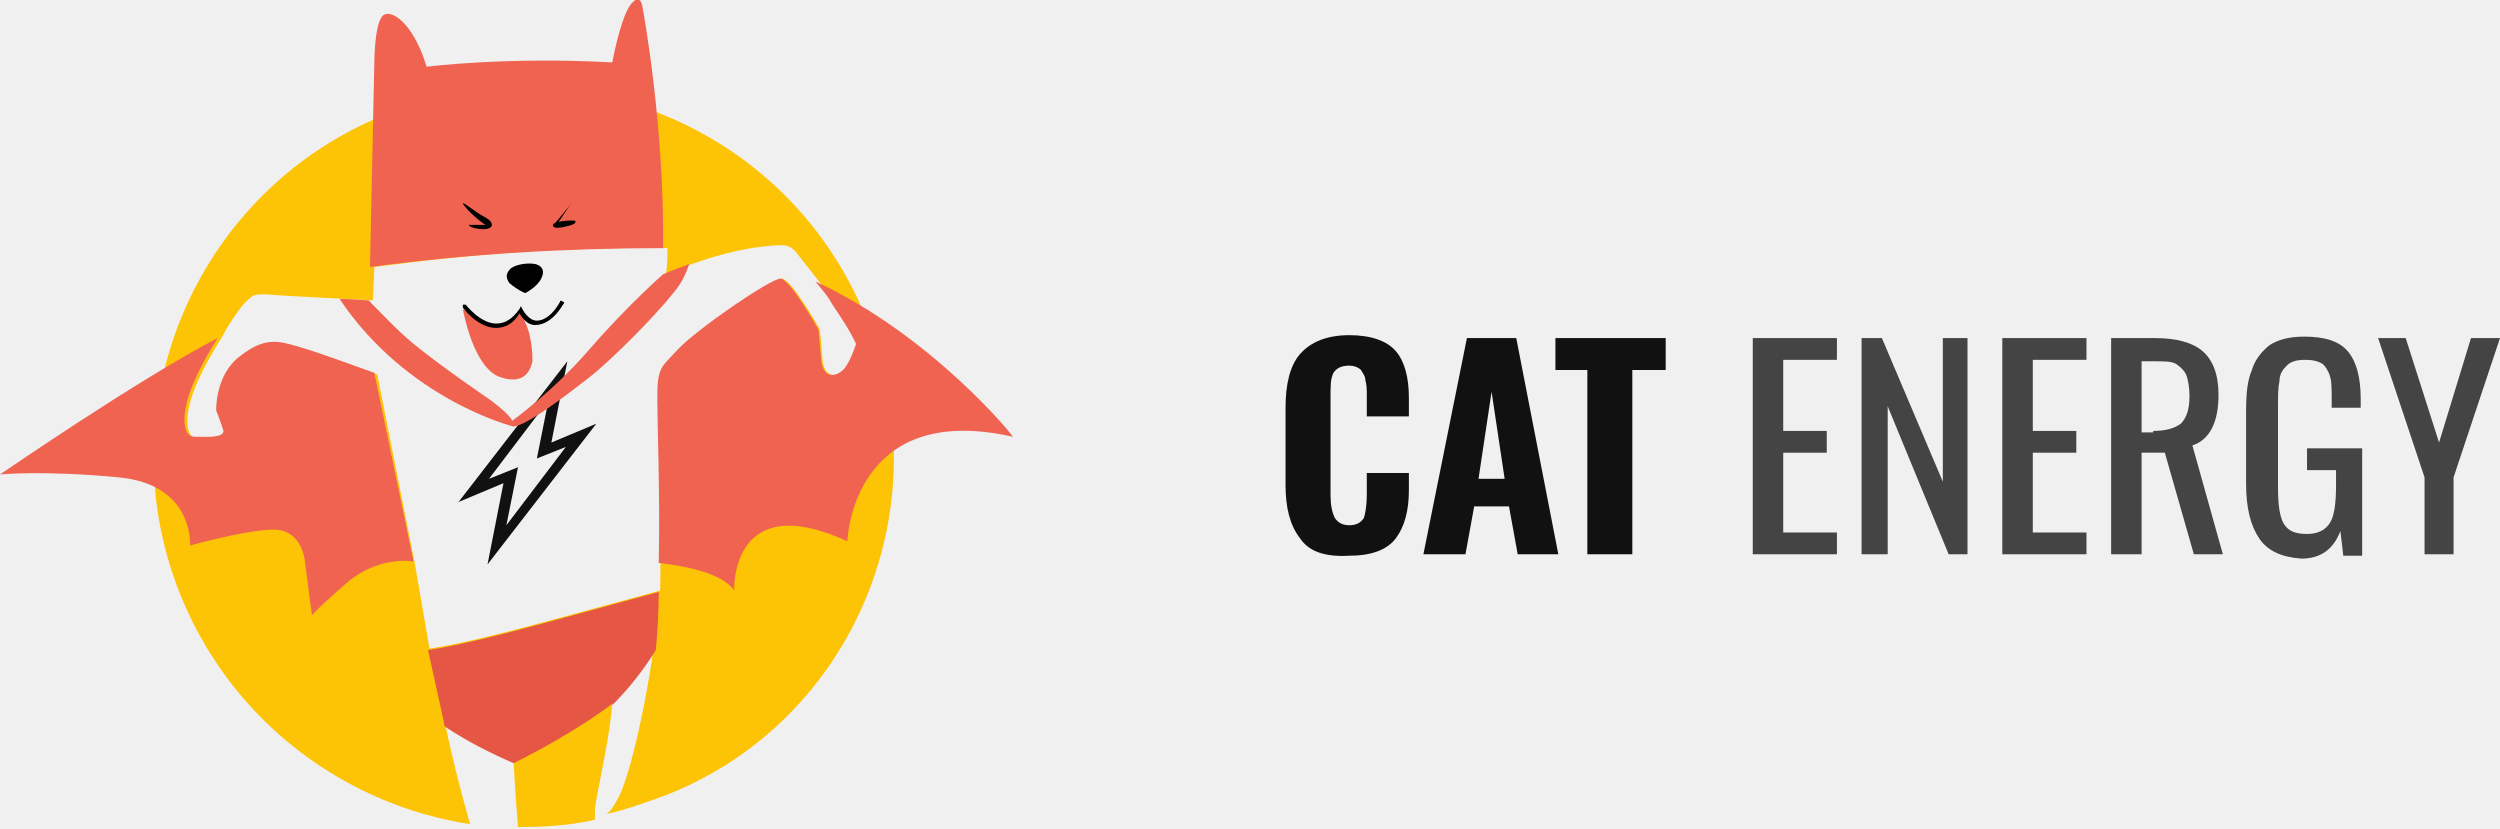
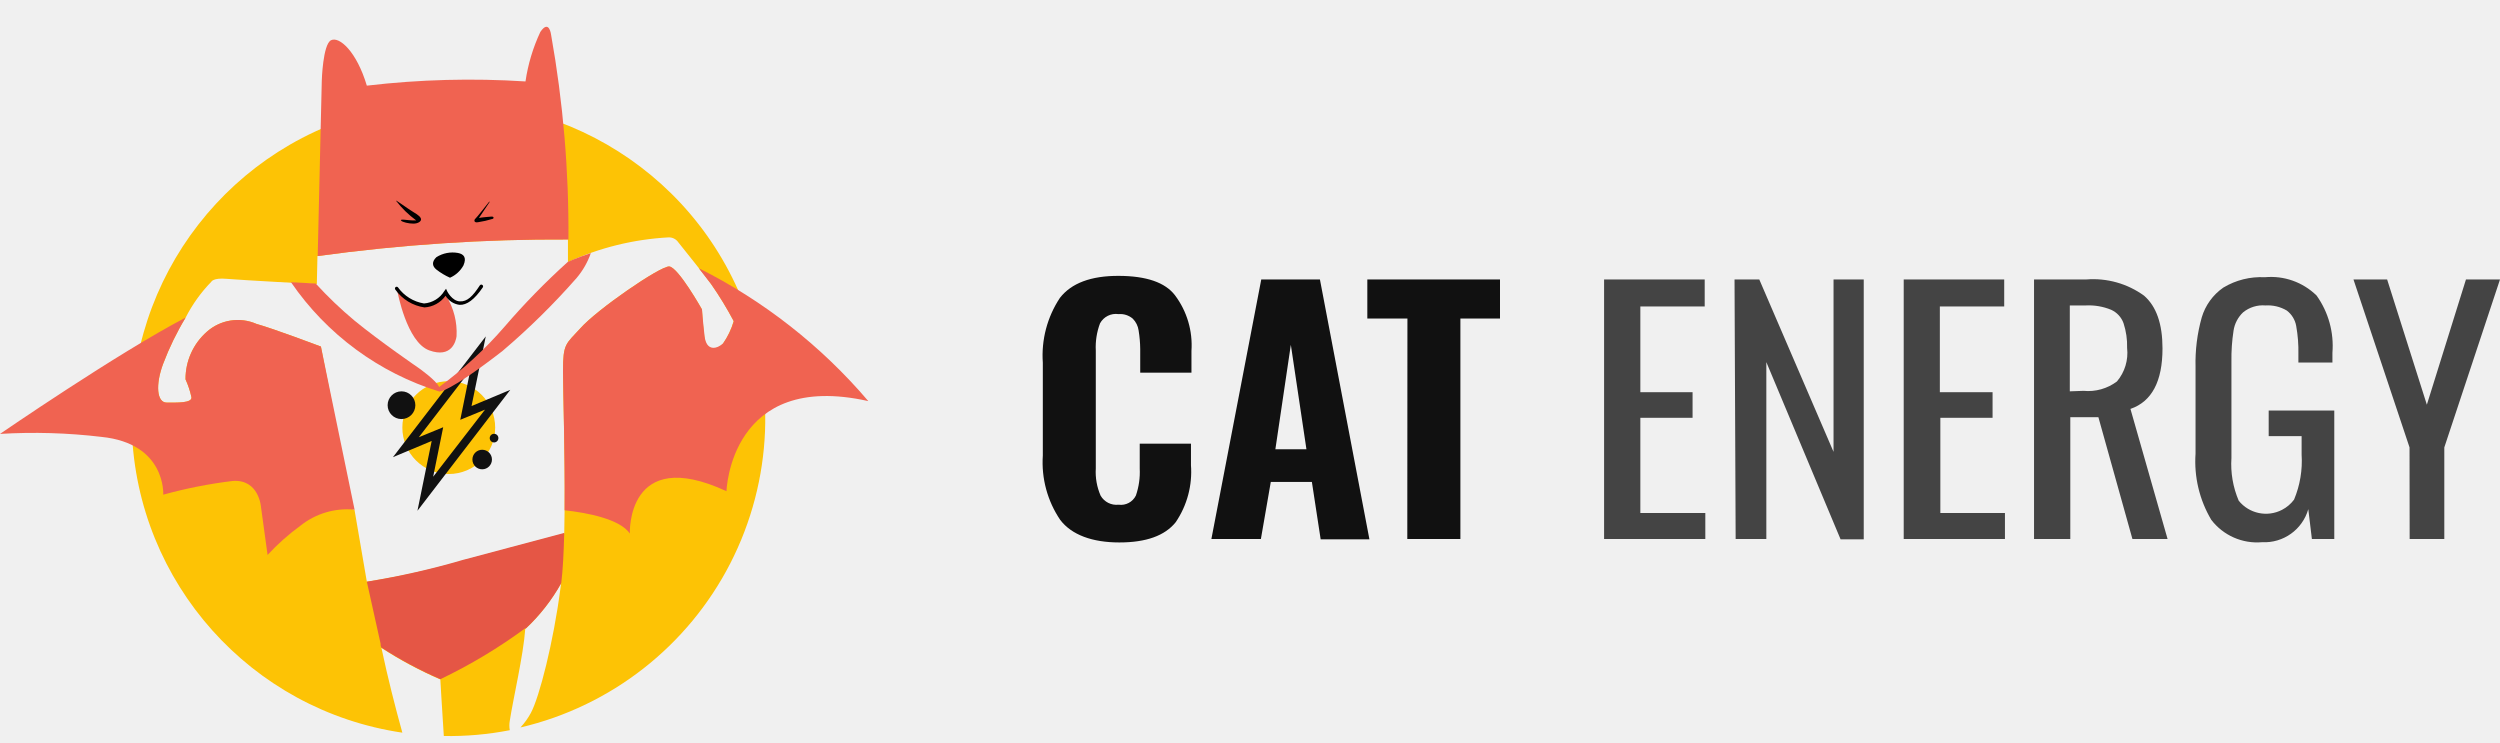
- <svg xmlns="http://www.w3.org/2000/svg" version="1.1" id="Layer_2" x="0px" y="0px" viewBox="0 0 172.3 57.1" style="enable-background:new 0 0 172.3 57.1;" xml:space="preserve">
-   <style type="text/css">
-     .st0 {
-       fill: #FDC305;
-     }
-     .st1 {
-       fill: #F06351;
-     }
-     .st2 {
-       fill: #E55645;
-     }
-     .st3 {
-       fill: #111111;
-     }
-     .st4 {
-       fill: #444444;
-     }
-   </style>
-   <path class="st0" d="M59.6,21.7C54.2,8.7,39.3,2.6,26.3,8S7.1,28.4,12.6,41.4c3.6,8.5,11.3,14.1,19.8,15.4c-0.6-2.1-1.2-4.4-1.7-6.8   c1.5,1,3.1,1.8,4.7,2.5c0,0,0,0,0,0c0,0,0.1,2.1,0.3,4.5c1.8,0,3.5-0.1,5.3-0.5c0-0.2,0-0.4,0-0.8c0.3-1.9,1.1-5.2,1.2-7.4   c1.1-1.1,2.1-2.3,2.9-3.7c0,0,0,0,0,0c0,0.1,0,0.3-0.1,0.4c-0.6,4.2-1.7,8.8-2.4,10c-0.2,0.4-0.5,0.9-0.8,1.1   c1.4-0.3,2.7-0.8,4.1-1.3C58.9,49.7,65.1,34.7,59.6,21.7z M58.2,25.5c-0.4,0.4-1.3,0.7-1.5-0.6c-0.1-1.3-0.2-2.2-0.2-2.2   s-1.9-3.4-2.6-3.5c-0.7,0-5.8,3.5-7.1,4.9c-1.2,1.3-1.4,1.2-1.4,3.5c0,1.7,0.2,8.1,0.1,13.1v0v0c0,0-2.2,0.6-8.1,2.2   c-5.9,1.6-7.8,1.8-7.8,1.8l-1-5.8c0,0,0,0,0,0c0,0,0,0,0,0c0,0,0,0,0,0c0,0,0,0,0,0c0,0,0,0,0,0c0,0,0,0,0,0l-2.6-13.1   c0,0-3.8-1.4-5.2-1.8c-1.4-0.4-2.3-0.7-4,0.6c-1.8,1.3-1.7,3.8-1.7,3.8s0.4,1,0.5,1.4c0,0.5-1.2,0.4-2,0.4s-0.9-1.4-0.3-3.1   c0.6-1.7,1.9-3.7,1.9-3.7s1.2-2.3,2.1-2.9c0,0,0.1-0.3,1.2-0.2c1.1,0.1,7.2,0.4,7.2,0.4l0.1-2.3c6.7-0.9,13.4-1.4,20.2-1.3   c0,0.6,0,1.2-0.1,1.8c0,0,4.4-2,8.1-2c0,0,0.4,0,0.8,0.4c0.3,0.4,2.4,3,2.6,3.4c0.2,0.4,1.2,1.7,1.8,3C59,23.7,58.6,25.1,58.2,25.5z   " />
-   <path class="st1" d="M56.2,19.4c0.5,0.6,0.9,1.1,1,1.3c0.2,0.4,1.2,1.7,1.8,3c0,0-0.4,1.3-0.9,1.8c-0.4,0.4-1.3,0.7-1.5-0.6   c-0.1-1.3-0.2-2.2-0.2-2.2s-1.9-3.4-2.6-3.5c-0.7,0-5.8,3.5-7.1,4.9c-1.2,1.3-1.4,1.2-1.4,3.5c0,1.5,0.2,6.6,0.1,11.2   c1.8,0.2,4.4,0.7,5.2,1.9c0,0-0.3-7.1,7.8-3.4c0,0,0.3-9.7,11.4-7.2C69.9,30.1,64.2,23.1,56.2,19.4z" />
-   <path class="st1" d="M45.7,17.1c0.1-8.5-1.4-16.5-1.4-16.5s-0.1-1.3-0.9-0.2c-0.7,1.1-1.2,3.9-1.2,3.9c-7.4-0.4-12.8,0.3-12.8,0.3   c-0.8-2.7-2.2-3.9-2.9-3.6c-0.7,0.3-0.7,3.3-0.7,3.3l-0.3,14.1C32.2,17.5,39,17.1,45.7,17.1z" />
-   <path class="st2" d="M45.2,44.8c0.1-1.1,0.2-2.5,0.2-4c0,0-2.2,0.6-8.1,2.2c-5.9,1.6-7.8,1.8-7.8,1.8l1.1,5c0,0.1,0,0.2,0.1,0.3   c1.5,1,3.1,1.8,4.7,2.5c4.4-2.2,6.8-4.1,6.8-4.1c0,0,0,0,0,0.1C43.4,47.4,44.4,46.1,45.2,44.8z" />
-   <path d="M31.9,14c0-0.1,1,0.7,1.4,0.9s0.6,0.4,0.6,0.6s-0.3,0.3-0.6,0.3s-0.9-0.1-1-0.3c0,0,0.6,0,0.9,0h0.3   C33.5,15.6,32.1,14.5,31.9,14z" />
-   <path d="M39.3,14.1c0,0-1,1.3-1.1,1.3s-0.2,0.3,0.2,0.3s1.1-0.2,1.2-0.3s0.1-0.2-0.1-0.2c-0.2,0-0.7,0-1,0.1L39.3,14.1   C39.4,14.1,39.4,14,39.3,14.1z" />
-   <path d="M36.2,20.2c0,0,0.8-0.4,1.1-1s0-0.9-0.4-1c-0.5-0.1-1.3,0-1.7,0.3c-0.4,0.4-0.3,0.7-0.1,1C35.3,19.7,35.9,20.1,36.2,20.2z" />
-   <path class="st1" d="M35.8,21.4c0,0-0.2,0.4-0.5,0.6c-0.2,0.2-0.6,0.4-1,0.4c-0.6,0-1.1-0.2-1.5-0.4c-0.2-0.1-0.4-0.3-0.5-0.4   c-0.2-0.2-0.4-0.3-0.4-0.3s0.7,4.1,2.6,4.7c1.8,0.6,2.1-0.7,2.2-1.1c0-0.3,0-2.1-0.8-3.2C35.9,21.4,35.9,21.6,35.8,21.4z" />
-   <g>
-     <path d="M34.2,22.6C34.1,22.6,34.1,22.6,34.2,22.6c-1.3,0-2.3-1.4-2.3-1.4c0-0.1,0-0.2,0-0.2c0.1,0,0.2,0,0.2,0c0,0,1,1.3,2.1,1.3     c0,0,0,0,0,0c0.6,0,1.1-0.3,1.6-1l0.1-0.2l0.1,0.2c0,0,0.4,0.8,1,0.8c0.5,0,1.1-0.4,1.6-1.3c0-0.1,0.1-0.1,0.2,0     c0.1,0,0.1,0.1,0,0.2c-0.6,1-1.3,1.4-1.9,1.4c-0.6,0-0.9-0.5-1.1-0.8C35.4,22.3,34.8,22.6,34.2,22.6z" />
+ <svg xmlns="http://www.w3.org/2000/svg" width="202" height="60" fill="none">
+   <g clip-path="url(#clip0)">
+     <path d="M59.88 24a25.61 25.61 0 10-27.37 35.2c-.58-2.09-1.17-4.4-1.69-6.85a32.31 32.31 0 004.76 2.55s.12 2.16.28 4.57c1.788.03 3.575-.127 5.33-.47a2.137 2.137 0 010-.76c.29-1.87 1.09-5.24 1.25-7.41a15.223 15.223 0 002.9-3.71l-.06.44c-.55 4.26-1.7 8.81-2.4 10.07a5.585 5.585 0 01-.83 1.15A25.64 25.64 0 0059.88 24zm-1.47 3.79c-.44.43-1.35.72-1.5-.58-.15-1.3-.19-2.21-.19-2.21s-1.93-3.43-2.65-3.47c-.72-.04-5.83 3.47-7.18 5-1.17 1.29-1.4 1.2-1.4 3.47 0 1.71.22 8.17.1 13.11l-8.15 2.17a64.006 64.006 0 01-7.8 1.72l-1-5.83h-.14L25.93 28s-3.81-1.44-5.21-1.83a3.76 3.76 0 00-4 .63 5.069 5.069 0 00-1.73 3.85c.211.465.372.95.48 1.45.05.48-1.2.43-2 .43s-.92-1.44-.29-3.13c.492-1.3 1.1-2.551 1.82-3.74a11.869 11.869 0 012.07-2.89s.14-.34 1.25-.24c1.11.1 7.28.43 7.28.43l.05-2.27a142.763 142.763 0 0120.24-1.34v1.83a22.52 22.52 0 018.14-2 .91.91 0 01.77.39c.34.43 2.41 3 2.65 3.37.672.96 1.283 1.963 1.83 3a6.243 6.243 0 01-.87 1.84v.01z" fill="#FDC305" />
+     <path d="M56.46 21.67c.47.6.88 1.13 1 1.29.672.96 1.283 1.963 1.83 3a6.242 6.242 0 01-.86 1.78c-.44.43-1.35.72-1.5-.58-.15-1.3-.21-2.16-.21-2.16s-1.93-3.43-2.65-3.47c-.72-.04-5.83 3.47-7.18 5-1.17 1.29-1.4 1.2-1.4 3.47 0 1.5.17 6.65.13 11.23 1.81.2 4.47.7 5.27 1.88 0 0-.29-7.18 7.81-3.42 0 0 .28-9.79 11.46-7.28a43.72 43.72 0 00-13.7-10.74zm-10.53-2.32a90.441 90.441 0 00-1.4-16.53s-.15-1.3-.87-.24a14.263 14.263 0 00-1.2 4 70.88 70.88 0 00-12.82.34c-.82-2.75-2.22-4-2.89-3.67-.67.33-.75 3.28-.75 3.28l-.33 14.16a142.779 142.779 0 0120.26-1.34z" fill="#F06351" />
+     <path d="M45.35 47.12c.13-1.07.2-2.49.24-4.06l-8.15 2.17a64.005 64.005 0 01-7.8 1.77l1.11 5c0 .11 0 .22.07.33a32.32 32.32 0 004.76 2.55 42.42 42.42 0 006.88-4.13v.06a15.22 15.22 0 002.89-3.69z" fill="#E55645" />
+     <path d="M32 16.22c-.05-.1 1 .68 1.41.92.41.24.61.42.61.59 0 .17-.26.34-.62.34s-.92-.12-1-.26c-.08-.14.6 0 .94 0h.29A8.083 8.083 0 0132 16.22zm7.5.11s-1 1.28-1.09 1.34c-.09.06-.17.34.19.29a8.09 8.09 0 001.22-.28c.11-.06.07-.2-.12-.18-.19.02-.68.05-1 .11l.85-1.27s.03-.12-.05-.01zm-3.14 6.11a2.3 2.3 0 001.09-1c.28-.66 0-.91-.44-1a2.45 2.45 0 00-1.75.34c-.39.37-.34.73 0 1a5.16 5.16 0 001.1.66z" fill="#000" />
+     <path d="M36 23.7a2.05 2.05 0 01-.46.6 1.73 1.73 0 01-1 .38 2.18 2.18 0 01-1.54-.44 1.999 1.999 0 01-.53-.45 1.001 1.001 0 00-.36-.25s.75 4.11 2.57 4.77c1.82.66 2.16-.76 2.21-1.14a5.63 5.63 0 00-.82-3.24c0-.3-.02-.1-.07-.23z" fill="#F06351" />
+     <path d="M34.3 24.84a3.502 3.502 0 01-2.35-1.43.15.15 0 010-.2.14.14 0 01.2 0 3.219 3.219 0 002.11 1.31 2.11 2.11 0 001.64-1l.14-.19.1.22s.38.76 1 .8c.62.04 1.06-.42 1.63-1.29a.144.144 0 01.24.16c-.667.98-1.297 1.45-1.89 1.41A1.55 1.55 0 0136 23.9a2.26 2.26 0 01-1.7.94z" fill="#000" />
+     <path d="M36.26 38.3a3.75 3.75 0 100-7.5 3.75 3.75 0 000 7.5z" fill="#FDC305" />
+     <path d="M41.23 31.5l-3.13 1.31 1.15-5.63-7.5 9.76 3.13-1.31-1.15 5.64 7.5-9.77zm-7.39 3.83L38 29.92l-.81 4 2-.82L35 38.52l.81-4-1.97.81zm-1.4-1.47a1.12 1.12 0 100-2.24 1.12 1.12 0 000 2.24zm6.52 4.06a.79.79 0 100-1.58.79.79 0 000 1.58zm.96-2.17a.35.35 0 100-.7.35.35 0 000 .7z" fill="#111" />
+     <path d="M45.88 21.16a57.467 57.467 0 00-5.09 5.21 31.877 31.877 0 01-5.31 4.9c-.22-.53-1.63-1.52-1.63-1.52s-3.14-2.15-5.2-3.84a31.894 31.894 0 01-3.14-3l-2-.11a22.63 22.63 0 0012 8.84c.86-.14 3.28-1.87 5.09-3.28a57.664 57.664 0 006-5.91 6.38 6.38 0 001.14-2c-1.14.38-1.86.71-1.86.71z" fill="#F06351" />
+     <path d="M25.93 28s-3.81-1.44-5.21-1.83a3.76 3.76 0 00-4 .63 5.07 5.07 0 00-1.73 3.85c.211.465.372.95.48 1.45.05.48-1.2.43-2 .43s-.92-1.44-.29-3.13c.492-1.3 1.1-2.551 1.82-3.74-5.45 2.84-15 9.4-15 9.4a45.825 45.825 0 018.19.24c5.25.53 5 4.67 5 4.67a38.52 38.52 0 015.63-1.11c2.12-.14 2.27 2.12 2.27 2.12l.53 3.86a18.294 18.294 0 012.65-2.36 6.06 6.06 0 014.38-1.3L25.93 28z" fill="#F06351" />
+     <path d="M85.66 42a8.29 8.29 0 01-1.4-5.19v-7.5a8.42 8.42 0 011.38-5.24c.927-1.193 2.51-1.787 4.75-1.78 2.24.007 3.757.53 4.55 1.57a6.72 6.72 0 011.33 4.49v1.76h-4.14V28.2a9.985 9.985 0 00-.13-1.5 1.68 1.68 0 00-.47-.95 1.559 1.559 0 00-1.15-.37 1.46 1.46 0 00-1.5.75 5.472 5.472 0 00-.34 2.2v9.52a4.781 4.781 0 00.39 2.2 1.48 1.48 0 001.45.73 1.35 1.35 0 001.4-.74 5.84 5.84 0 00.31-2.19v-2h4.14v1.73A7.25 7.25 0 0195 42.19c-.88 1.1-2.4 1.64-4.56 1.64-2.16 0-3.85-.6-4.78-1.83zm16.25-19.42h4.74l4 21h-3.94l-.71-4.64h-3.32l-.8 4.61h-4l4.03-20.97zm3.65 13.72l-1.26-8.44-1.25 8.44h2.51zm8.16-10.56h-3.24v-3.16h10.72v3.16H118v17.81h-4.29l.01-17.81z" fill="#111" />
+     <path d="M129.61 22.58h8.13v2.18h-5.2v6.93h4.22v2.07h-4.22v7.69h5.25v2.1h-8.18V22.58zm10.54 0h2l6 13.93V22.58h2.44v21h-1.87l-6-14.32v14.29h-2.48l-.09-20.97zm13.67 0h8.12v2.18h-5.2v6.93H161v2.07h-4.22v7.69H162v2.1h-8.18V22.58zm10.53 0h4.22a7 7 0 014.67 1.31c1 .87 1.49 2.29 1.49 4.26 0 2.667-.863 4.297-2.59 4.89l3 10.51h-2.84l-2.75-9.84h-2.27v9.84h-2.93V22.58zm4 9a3.87 3.87 0 002.7-.76 3.574 3.574 0 00.82-2.71 5.851 5.851 0 00-.29-2 1.887 1.887 0 00-1-1.08 4.759 4.759 0 00-2.05-.35h-1.29v6.94l1.11-.04zM178.67 42a9.247 9.247 0 01-1.27-5.35v-7c-.034-1.35.134-2.7.5-4a4.483 4.483 0 011.74-2.41 5.91 5.91 0 013.36-.84 5.264 5.264 0 014.18 1.48 7.001 7.001 0 011.28 4.63v.78h-2.75v-.65a11.491 11.491 0 00-.18-2.32 2 2 0 00-.76-1.23 2.999 2.999 0 00-1.72-.41 2.52 2.52 0 00-1.81.56 2.557 2.557 0 00-.77 1.48 14.718 14.718 0 00-.17 2.49V37a7.518 7.518 0 00.59 3.46 2.827 2.827 0 003.496.736c.383-.197.716-.48.974-.826a8.104 8.104 0 00.61-3.65v-1.48h-2.66v-2.07h5.3v10.38h-1.81l-.29-2.41a3.685 3.685 0 01-3.73 2.67 4.657 4.657 0 01-4.11-1.81zm16.02-5.85l-4.53-13.57h2.72l3.21 10.12 3.16-10.12H202l-4.5 13.57v7.4h-2.8l-.01-7.4z" fill="#444" />
  </g>
-   <path class="st3" d="M41.1,29.2l-3.1,1.3l1.1-5.6l-7.5,9.7l3.1-1.3l-1.1,5.6L41.1,29.2z M33.7,33l4.1-5.4l-0.8,4l2-0.8l-4.1,5.4   l0.8-4L33.7,33z" />
-   <path class="st1" d="M45.7,18.9c0,0-2.5,2.2-5.1,5.2c-2.5,2.9-5.3,4.9-5.3,4.9c-0.2-0.5-1.6-1.5-1.6-1.5s-3.1-2.1-5.2-3.8   c-1.2-1-2.3-2.2-3.1-3c-0.3,0-1.1-0.1-2-0.1c4.7,7,12,8.8,12,8.8c0.9-0.1,3.3-1.9,5.1-3.3s4.8-4.5,5.9-5.9c0.6-0.7,0.9-1.4,1.1-2   C46.4,18.6,45.7,18.9,45.7,18.9z" />
-   <path class="st1" d="M25.8,25.7c0,0-3.8-1.4-5.2-1.8c-1.4-0.4-2.3-0.7-4,0.6c-1.8,1.3-1.7,3.8-1.7,3.8s0.4,1,0.5,1.4   c0,0.5-1.2,0.4-2,0.4s-0.9-1.4-0.3-3.1c0.6-1.7,1.9-3.7,1.9-3.7c-5.4,2.8-15,9.4-15,9.4s2.9-0.3,8.2,0.2c5.2,0.5,4.9,4.7,4.9,4.7   s3.5-1,5.6-1.1c2.1-0.1,2.3,2.1,2.3,2.1l0.5,3.8c0,0,0.5-0.6,2.6-2.4c1.9-1.5,3.9-1.4,4.4-1.3c0,0,0,0,0,0L25.8,25.7z" />
-   <g>
-     <path class="st3" d="M89.6,37.1c-0.7-0.9-1-2.1-1-3.7v-5.3c0-1.6,0.3-2.9,1-3.7c0.7-0.8,1.8-1.3,3.4-1.3c1.5,0,2.6,0.4,3.2,1.1     c0.6,0.7,0.9,1.8,0.9,3.2v1.3h-2.9v-1.4c0-0.4,0-0.8-0.1-1.1c0-0.3-0.2-0.5-0.3-0.7c-0.2-0.2-0.5-0.3-0.8-0.3     c-0.6,0-0.9,0.2-1.1,0.5c-0.2,0.4-0.2,0.9-0.2,1.6v6.8c0,0.7,0.1,1.2,0.3,1.6c0.2,0.3,0.5,0.5,1,0.5c0.5,0,0.8-0.2,1-0.5     c0.1-0.3,0.2-0.9,0.2-1.6v-1.5h2.9v1.2c0,1.4-0.3,2.5-0.9,3.3c-0.6,0.8-1.7,1.2-3.2,1.2C91.3,38.4,90.2,38,89.6,37.1z" />
-     <path class="st3" d="M101.1,23.3h3.4l2.9,14.9h-2.8l-0.6-3.3h-2.4l-0.6,3.3h-2.9L101.1,23.3z M103.7,33l-0.9-6l-0.9,6H103.7z" />
-     <path class="st3" d="M109.5,25.5h-2.3v-2.2h7.6v2.2h-2.3v12.7h-3.1V25.5z" />
-     <path class="st4" d="M120.8,23.3h5.8v1.5h-3.7v4.9h3v1.5h-3v5.5h3.7v1.5h-5.8V23.3z" />
-     <path class="st4" d="M128.3,23.3h1.4l4.2,9.9v-9.9h1.7v14.9h-1.3L130.1,28v10.2h-1.8V23.3z" />
-     <path class="st4" d="M138,23.3h5.8v1.5h-3.7v4.9h3v1.5h-3v5.5h3.7v1.5H138V23.3z" />
-     <path class="st4" d="M145.5,23.3h3c1.5,0,2.6,0.3,3.3,0.9c0.7,0.6,1.1,1.6,1.1,3c0,1.9-0.6,3.1-1.8,3.5l2.1,7.5h-2l-2-7h-1.6v7     h-2.1V23.3z M148.4,29.7c0.9,0,1.5-0.2,1.9-0.5c0.4-0.4,0.6-1,0.6-1.9c0-0.6-0.1-1.1-0.2-1.4c-0.1-0.3-0.4-0.6-0.7-0.8     c-0.3-0.2-0.8-0.2-1.5-0.2h-0.9v4.9H148.4z" />
-     <path class="st4" d="M155.7,37.1c-0.6-0.9-0.9-2.1-0.9-3.8v-5c0-1.2,0.1-2.1,0.4-2.8c0.2-0.7,0.7-1.3,1.2-1.7     c0.6-0.4,1.4-0.6,2.4-0.6c1.4,0,2.4,0.3,3,1c0.6,0.7,0.9,1.8,0.9,3.3v0.6h-2v-0.5c0-0.7,0-1.3-0.1-1.6c-0.1-0.4-0.3-0.7-0.5-0.9     c-0.3-0.2-0.7-0.3-1.2-0.3c-0.6,0-1,0.1-1.3,0.4c-0.3,0.3-0.5,0.6-0.5,1.1c-0.1,0.4-0.1,1-0.1,1.8v5.5c0,1.1,0.1,2,0.4,2.5     c0.3,0.5,0.8,0.7,1.6,0.7c0.8,0,1.3-0.3,1.6-0.8c0.3-0.5,0.4-1.4,0.4-2.6v-1H159v-1.5h3.8v7.4h-1.3l-0.2-1.7     c-0.5,1.3-1.4,1.9-2.7,1.9C157.3,38.4,156.3,38,155.7,37.1z" />
-     <path class="st4" d="M167.1,32.9l-3.2-9.6h1.9l2.3,7.2l2.2-7.2h2l-3.2,9.6v5.3h-2V32.9z" />
-   </g>
+   <defs>
+     <clipPath id="clip0">
+       <path fill="#fff" d="M0 0h201.99v59.48H0z" />
+     </clipPath>
+   </defs>
</svg>
